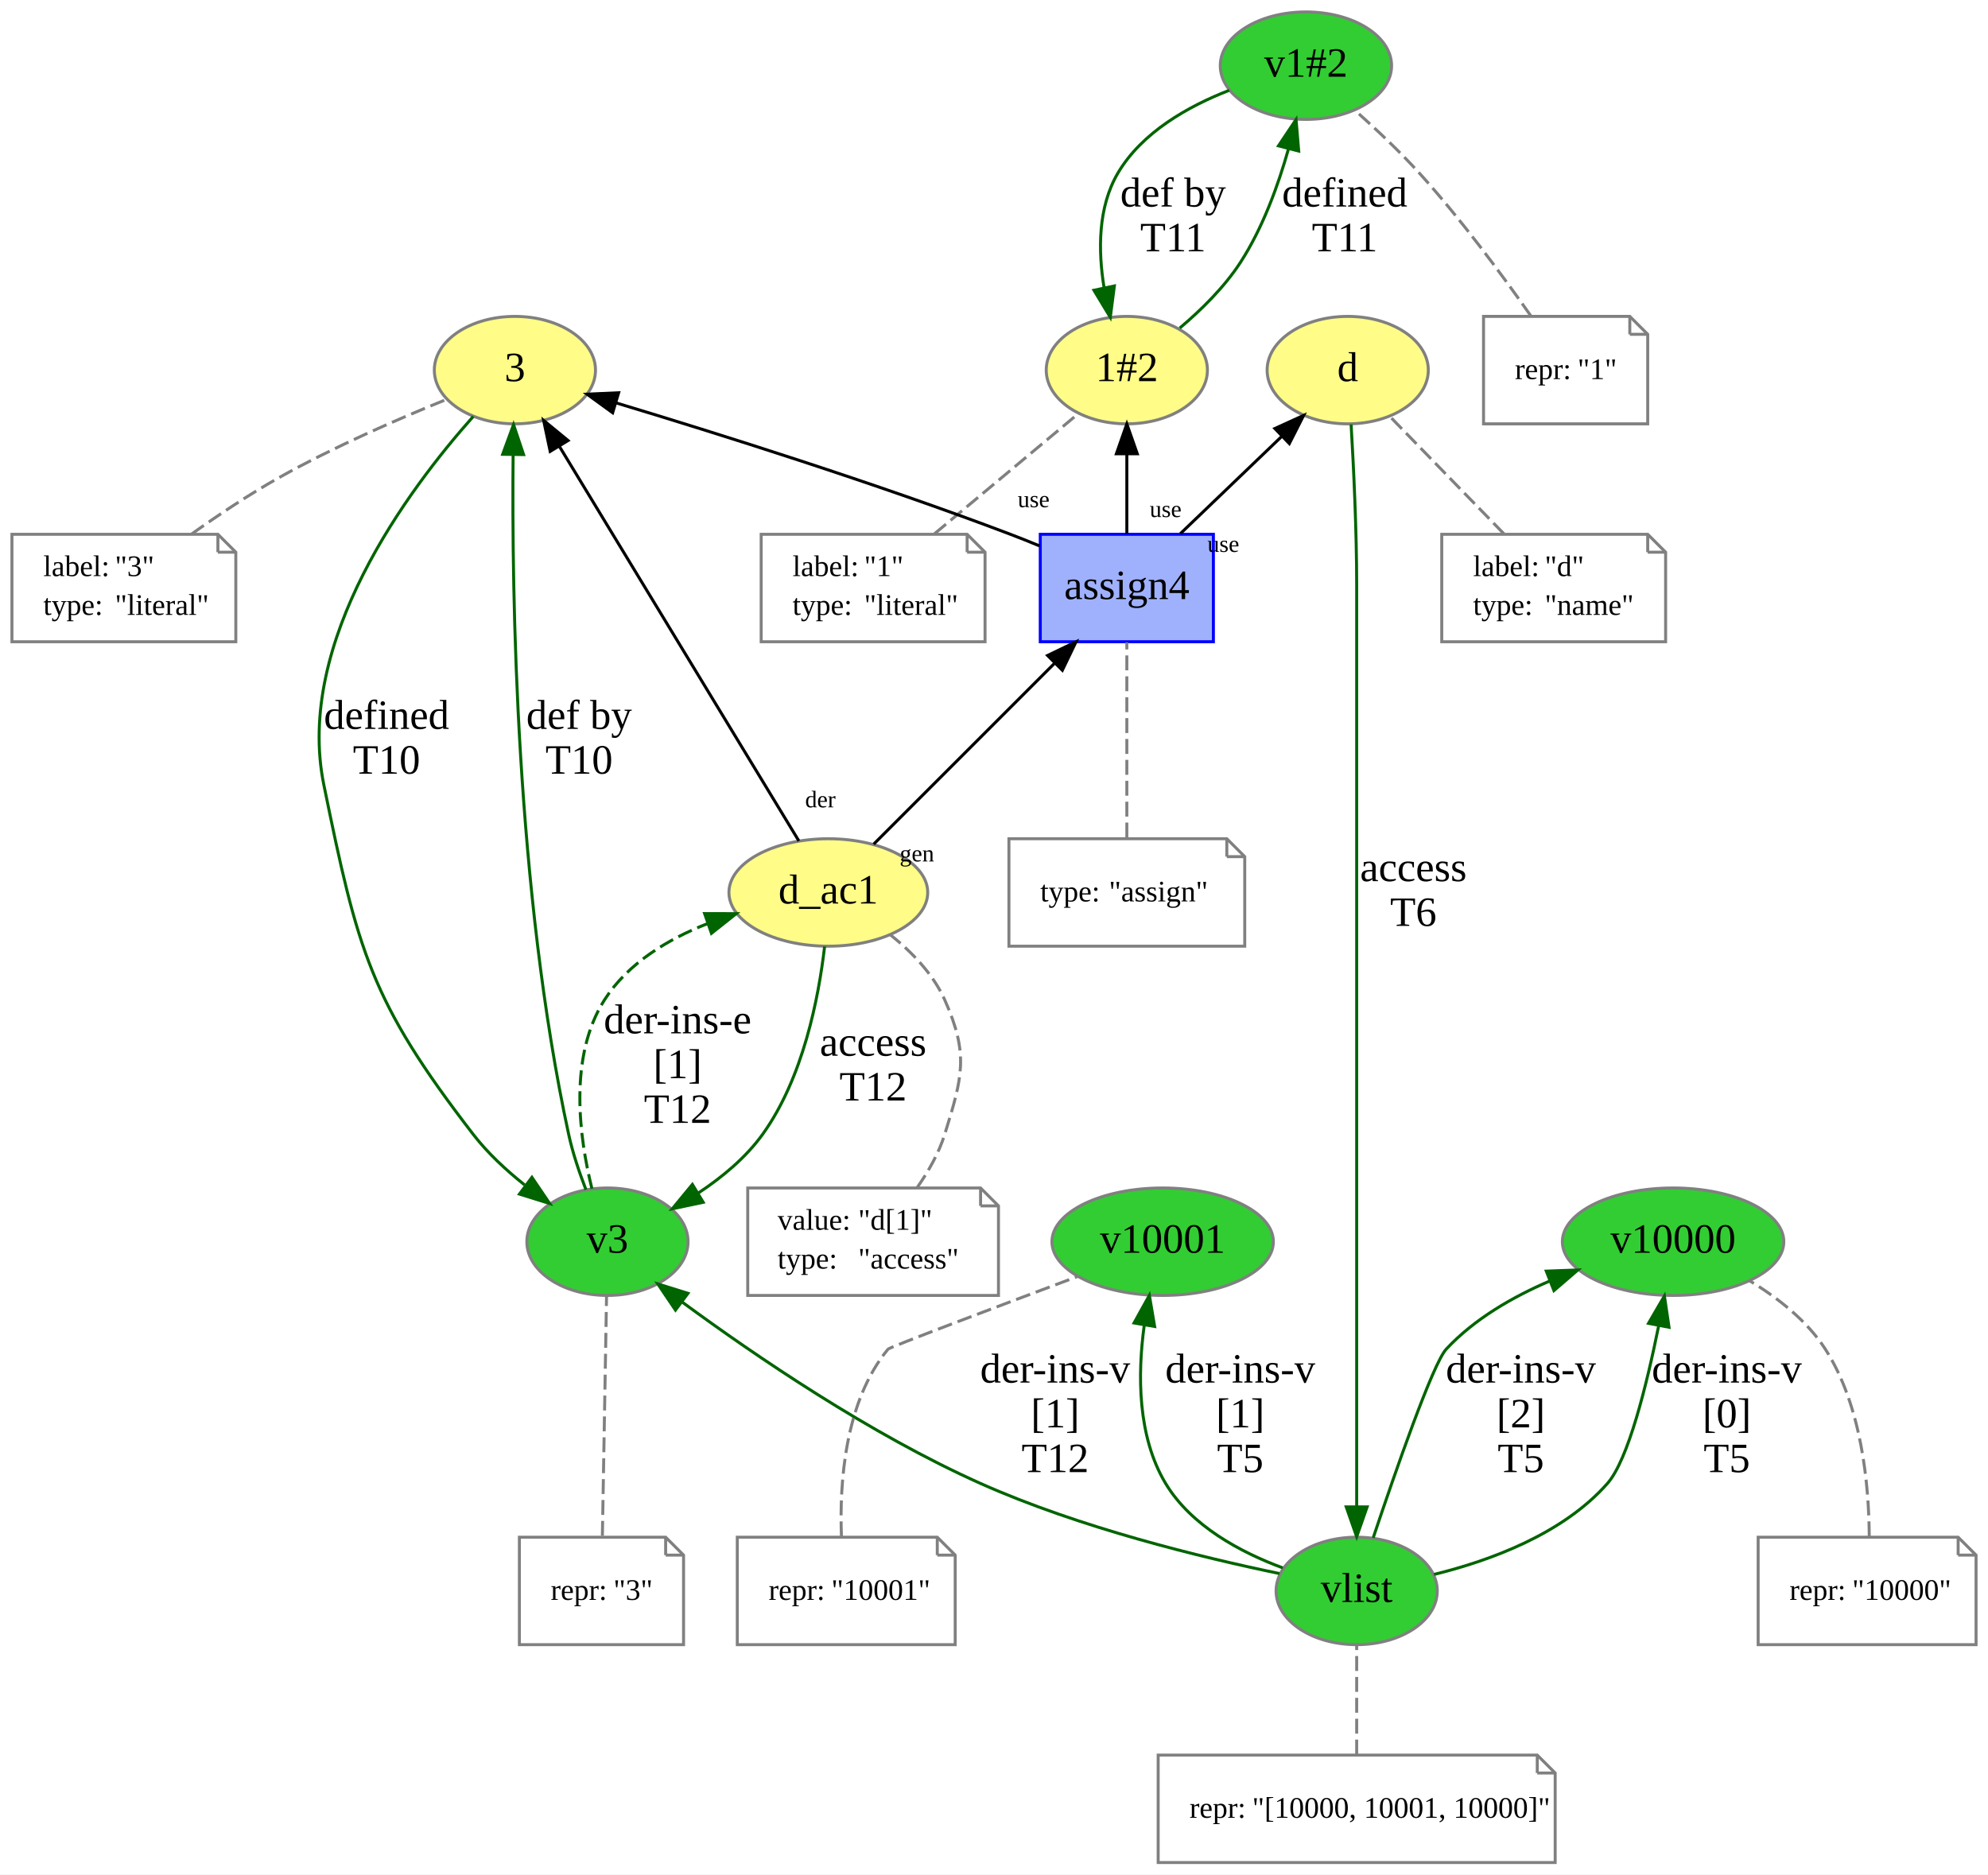
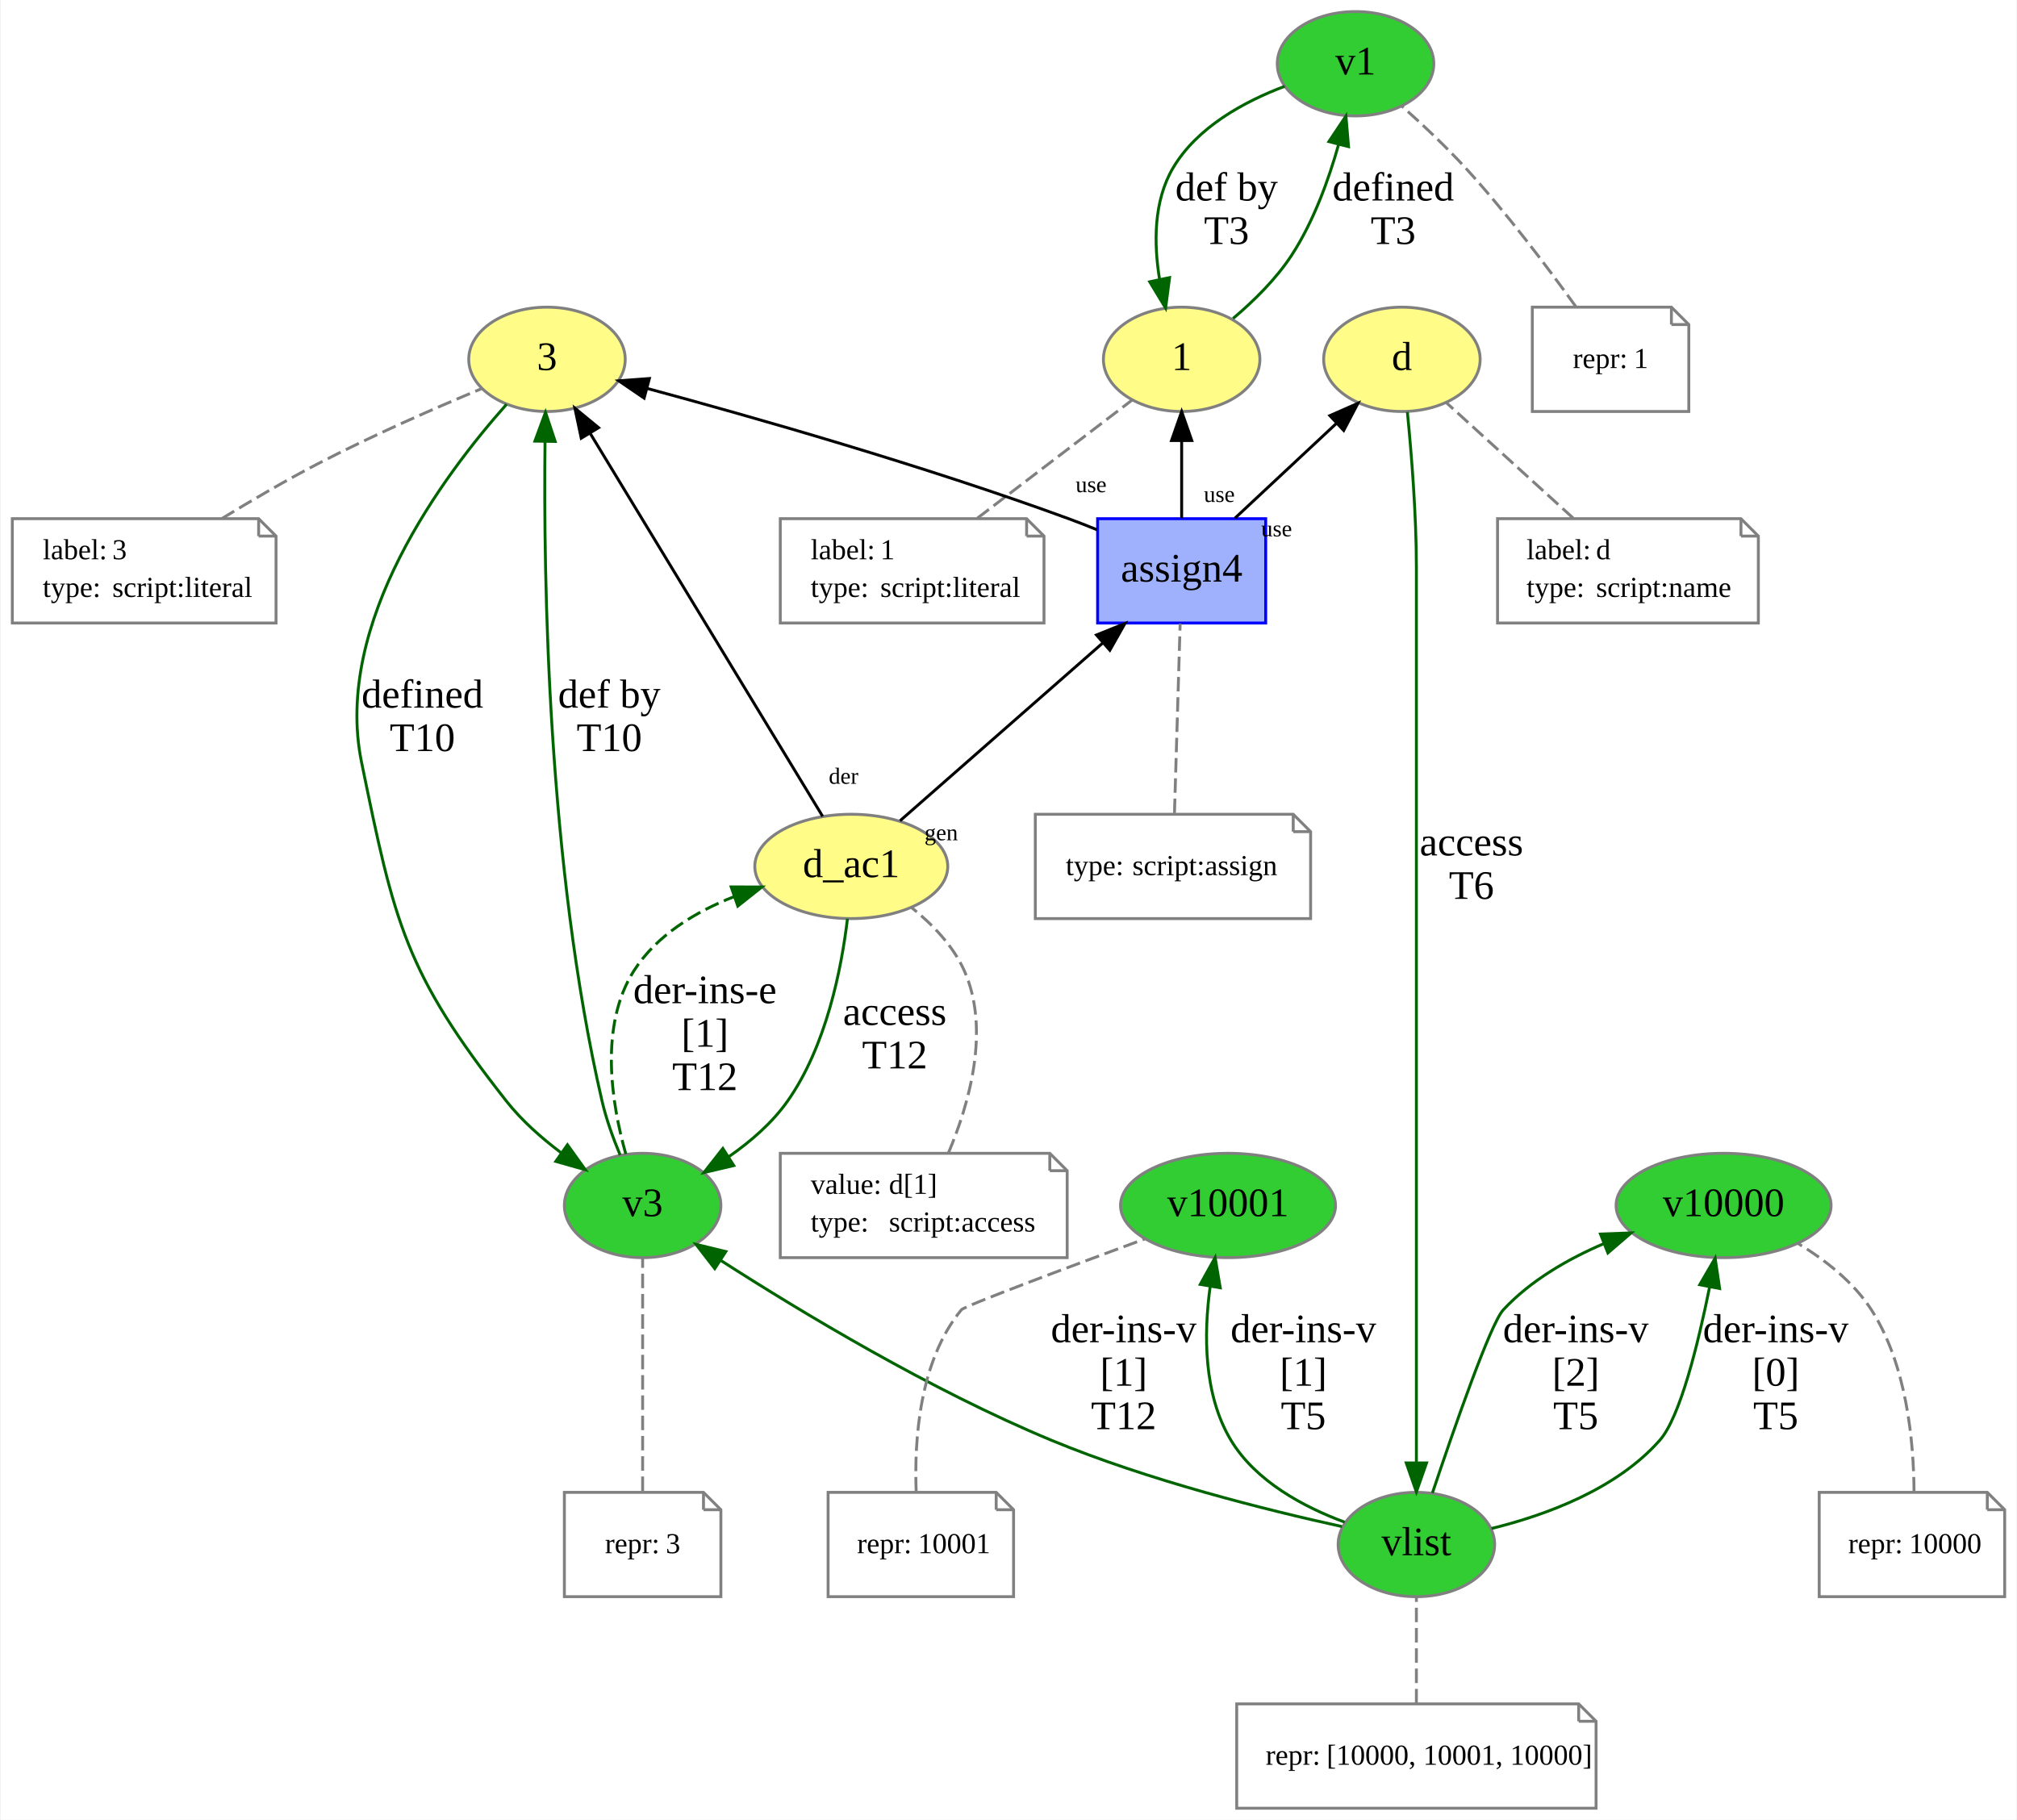
- <svg xmlns="http://www.w3.org/2000/svg" xmlns:xlink="http://www.w3.org/1999/xlink" width="666pt" height="628pt" viewBox="0.00 0.00 666.00 628.00">
+ <svg xmlns="http://www.w3.org/2000/svg" xmlns:xlink="http://www.w3.org/1999/xlink" width="696pt" height="628pt" viewBox="0.00 0.00 695.50 628.00">
  <g id="graph0" class="graph" transform="scale(1 1) rotate(0) translate(4 624)">
-     <polygon fill="white" stroke="none" points="-4,4 -4,-624 662,-624 662,4 -4,4" />
+     <polygon fill="white" stroke="none" points="-4,4 -4,-624 691.5,-624 691.5,4 -4,4" />
    <g id="node1" class="node">
      <g id="a_node1">
        <a xlink:href="http://example.org/vlist" xlink:title="vlist">
-           <ellipse fill="#32cd32" stroke="#808080" cx="450.5" cy="-91" rx="27" ry="18" />
-           <text text-anchor="middle" x="450.5" y="-87.3" font-family="Times New Roman,serif" font-size="14.00">vlist</text>
+           <ellipse fill="#32cd32" stroke="#808080" cx="484.5" cy="-91" rx="27" ry="18" />
+           <text text-anchor="middle" x="484.5" y="-87.3" font-family="Times New Roman,serif" font-size="14.00">vlist</text>
        </a>
      </g>
    </g>
    <g id="node3" class="node">
      <g id="a_node3">
        <a xlink:href="http://example.org/v10000" xlink:title="v10000">
-           <ellipse fill="#32cd32" stroke="#808080" cx="556.5" cy="-208" rx="37.093" ry="18" />
-           <text text-anchor="middle" x="556.5" y="-204.3" font-family="Times New Roman,serif" font-size="14.00">v10000</text>
+           <ellipse fill="#32cd32" stroke="#808080" cx="590.5" cy="-208" rx="37.093" ry="18" />
+           <text text-anchor="middle" x="590.5" y="-204.3" font-family="Times New Roman,serif" font-size="14.00">v10000</text>
        </a>
      </g>
    </g>
    <g id="edge4" class="edge">
-       <path fill="none" stroke="darkgreen" d="M476.422,-96.529C495.106,-101.113 519.566,-110.048 534.5,-127 541.473,-134.916 547.669,-159.961 551.694,-179.944" />
-       <polygon fill="darkgreen" stroke="darkgreen" points="548.267,-180.657 553.593,-189.815 555.14,-179.334 548.267,-180.657" />
-       <text text-anchor="middle" x="574.5" y="-160.8" font-family="Times New Roman,serif" font-size="14.00">der-ins-v</text>
-       <text text-anchor="middle" x="574.5" y="-145.8" font-family="Times New Roman,serif" font-size="14.00">[0]</text>
-       <text text-anchor="middle" x="574.5" y="-130.8" font-family="Times New Roman,serif" font-size="14.00">T5</text>
+       <path fill="none" stroke="darkgreen" d="M510.422,-96.529C529.106,-101.113 553.566,-110.048 568.5,-127 575.473,-134.916 581.669,-159.961 585.694,-179.944" />
+       <polygon fill="darkgreen" stroke="darkgreen" points="582.267,-180.657 587.593,-189.815 589.14,-179.334 582.267,-180.657" />
+       <text text-anchor="middle" x="608.5" y="-160.8" font-family="Times New Roman,serif" font-size="14.00">der-ins-v</text>
+       <text text-anchor="middle" x="608.5" y="-145.8" font-family="Times New Roman,serif" font-size="14.00">[0]</text>
+       <text text-anchor="middle" x="608.5" y="-130.8" font-family="Times New Roman,serif" font-size="14.00">T5</text>
    </g>
    <g id="edge6" class="edge">
-       <path fill="none" stroke="darkgreen" d="M456.031,-108.78C463.4,-130.79 476.031,-167.193 480.5,-172 489.88,-182.088 502.738,-189.505 515.212,-194.846" />
-       <polygon fill="darkgreen" stroke="darkgreen" points="514.024,-198.139 524.612,-198.535 516.581,-191.623 514.024,-198.139" />
-       <text text-anchor="middle" x="505.5" y="-160.8" font-family="Times New Roman,serif" font-size="14.00">der-ins-v</text>
-       <text text-anchor="middle" x="505.5" y="-145.8" font-family="Times New Roman,serif" font-size="14.00">[2]</text>
-       <text text-anchor="middle" x="505.5" y="-130.8" font-family="Times New Roman,serif" font-size="14.00">T5</text>
+       <path fill="none" stroke="darkgreen" d="M490.031,-108.78C497.4,-130.79 510.031,-167.193 514.5,-172 523.88,-182.088 536.738,-189.505 549.212,-194.846" />
+       <polygon fill="darkgreen" stroke="darkgreen" points="548.024,-198.139 558.612,-198.535 550.581,-191.623 548.024,-198.139" />
+       <text text-anchor="middle" x="539.5" y="-160.8" font-family="Times New Roman,serif" font-size="14.00">der-ins-v</text>
+       <text text-anchor="middle" x="539.5" y="-145.8" font-family="Times New Roman,serif" font-size="14.00">[2]</text>
+       <text text-anchor="middle" x="539.5" y="-130.8" font-family="Times New Roman,serif" font-size="14.00">T5</text>
    </g>
    <g id="node5" class="node">
      <g id="a_node5">
        <a xlink:href="http://example.org/v10001" xlink:title="v10001">
-           <ellipse fill="#32cd32" stroke="#808080" cx="385.5" cy="-208" rx="37.093" ry="18" />
-           <text text-anchor="middle" x="385.5" y="-204.3" font-family="Times New Roman,serif" font-size="14.00">v10001</text>
+           <ellipse fill="#32cd32" stroke="#808080" cx="419.5" cy="-208" rx="37.093" ry="18" />
+           <text text-anchor="middle" x="419.5" y="-204.3" font-family="Times New Roman,serif" font-size="14.00">v10001</text>
        </a>
      </g>
    </g>
    <g id="edge5" class="edge">
-       <path fill="none" stroke="darkgreen" d="M425.74,-98.716C411.608,-103.951 395.05,-112.783 386.5,-127 377.046,-142.721 377.08,-163.513 379.329,-179.96" />
-       <polygon fill="darkgreen" stroke="darkgreen" points="375.918,-180.774 381.05,-190.043 382.818,-179.597 375.918,-180.774" />
-       <text text-anchor="middle" x="411.5" y="-160.8" font-family="Times New Roman,serif" font-size="14.00">der-ins-v</text>
-       <text text-anchor="middle" x="411.5" y="-145.8" font-family="Times New Roman,serif" font-size="14.00">[1]</text>
-       <text text-anchor="middle" x="411.5" y="-130.8" font-family="Times New Roman,serif" font-size="14.00">T5</text>
-     </g>
-     <g id="node11" class="node">
-       <g id="a_node11">
+       <path fill="none" stroke="darkgreen" d="M459.74,-98.716C445.608,-103.951 429.05,-112.783 420.5,-127 411.046,-142.721 411.08,-163.513 413.329,-179.96" />
+       <polygon fill="darkgreen" stroke="darkgreen" points="409.918,-180.774 415.05,-190.043 416.818,-179.597 409.918,-180.774" />
+       <text text-anchor="middle" x="445.5" y="-160.8" font-family="Times New Roman,serif" font-size="14.00">der-ins-v</text>
+       <text text-anchor="middle" x="445.5" y="-145.8" font-family="Times New Roman,serif" font-size="14.00">[1]</text>
+       <text text-anchor="middle" x="445.5" y="-130.8" font-family="Times New Roman,serif" font-size="14.00">T5</text>
+     </g>
+     <g id="node15" class="node">
+       <g id="a_node15">
        <a xlink:href="http://example.org/v3" xlink:title="v3">
-           <ellipse fill="#32cd32" stroke="#808080" cx="199.5" cy="-208" rx="27" ry="18" />
-           <text text-anchor="middle" x="199.5" y="-204.3" font-family="Times New Roman,serif" font-size="14.00">v3</text>
+           <ellipse fill="#32cd32" stroke="#808080" cx="217.5" cy="-208" rx="27" ry="18" />
+           <text text-anchor="middle" x="217.5" y="-204.3" font-family="Times New Roman,serif" font-size="14.00">v3</text>
        </a>
      </g>
    </g>
    <g id="edge19" class="edge">
-       <path fill="none" stroke="darkgreen" d="M424.625,-96.824C398.593,-102.216 357.666,-112.184 324.5,-127 287.625,-143.473 249.043,-169.766 224.669,-187.678" />
-       <polygon fill="darkgreen" stroke="darkgreen" points="222.292,-185.084 216.362,-193.864 226.473,-190.699 222.292,-185.084" />
-       <text text-anchor="middle" x="349.5" y="-160.8" font-family="Times New Roman,serif" font-size="14.00">der-ins-v</text>
-       <text text-anchor="middle" x="349.5" y="-145.8" font-family="Times New Roman,serif" font-size="14.00">[1]</text>
-       <text text-anchor="middle" x="349.5" y="-130.8" font-family="Times New Roman,serif" font-size="14.00">T12</text>
+       <path fill="none" stroke="darkgreen" d="M458.786,-97.198C432.88,-102.882 392.049,-113.072 358.5,-127 316.931,-144.258 272.273,-171.174 244.608,-188.946" />
+       <polygon fill="darkgreen" stroke="darkgreen" points="242.388,-186.214 235.906,-194.595 246.2,-192.085 242.388,-186.214" />
+       <text text-anchor="middle" x="383.5" y="-160.8" font-family="Times New Roman,serif" font-size="14.00">der-ins-v</text>
+       <text text-anchor="middle" x="383.5" y="-145.8" font-family="Times New Roman,serif" font-size="14.00">[1]</text>
+       <text text-anchor="middle" x="383.5" y="-130.8" font-family="Times New Roman,serif" font-size="14.00">T12</text>
    </g>
    <g id="node2" class="node">
-       <polygon fill="none" stroke="gray" points="511,-36 384,-36 384,-0 517,-0 517,-30 511,-36" />
-       <polyline fill="none" stroke="gray" points="511,-36 511,-30 " />
-       <polyline fill="none" stroke="gray" points="517,-30 511,-30 " />
-       <text text-anchor="start" x="394.5" y="-15" font-family="Times New Roman,serif" font-size="10.00">repr:</text>
-       <text text-anchor="start" x="415.5" y="-15" font-family="Times New Roman,serif" font-size="10.00">"[10000, 10001, 10000]"</text>
+       <polygon fill="none" stroke="gray" points="540.5,-36 422.5,-36 422.5,-0 546.5,-0 546.5,-30 540.5,-36" />
+       <polyline fill="none" stroke="gray" points="540.5,-36 540.5,-30 " />
+       <polyline fill="none" stroke="gray" points="546.5,-30 540.5,-30 " />
+       <text text-anchor="start" x="432.5" y="-15" font-family="Times New Roman,serif" font-size="10.00">repr:</text>
+       <text text-anchor="start" x="453.5" y="-15" font-family="Times New Roman,serif" font-size="10.00">[10000, 10001, 10000]</text>
    </g>
    <g id="edge1" class="edge">
-       <path fill="none" stroke="gray" stroke-dasharray="5,2" d="M450.5,-36.187C450.5,-47.35 450.5,-61.84 450.5,-72.971" />
+       <path fill="none" stroke="gray" stroke-dasharray="5,2" d="M484.5,-36.187C484.5,-47.35 484.5,-61.84 484.5,-72.971" />
    </g>
    <g id="node4" class="node">
-       <polygon fill="none" stroke="gray" points="652,-109 585,-109 585,-73 658,-73 658,-103 652,-109" />
-       <polyline fill="none" stroke="gray" points="652,-109 652,-103 " />
-       <polyline fill="none" stroke="gray" points="658,-103 652,-103 " />
-       <text text-anchor="start" x="595.5" y="-88" font-family="Times New Roman,serif" font-size="10.00">repr:</text>
-       <text text-anchor="start" x="616.5" y="-88" font-family="Times New Roman,serif" font-size="10.00">"10000"</text>
+       <polygon fill="none" stroke="gray" points="681.5,-109 623.5,-109 623.5,-73 687.5,-73 687.5,-103 681.5,-109" />
+       <polyline fill="none" stroke="gray" points="681.5,-109 681.5,-103 " />
+       <polyline fill="none" stroke="gray" points="687.5,-103 681.5,-103 " />
+       <text text-anchor="start" x="633.5" y="-88" font-family="Times New Roman,serif" font-size="10.00">repr:</text>
+       <text text-anchor="start" x="654.5" y="-88" font-family="Times New Roman,serif" font-size="10.00">10000</text>
    </g>
    <g id="edge2" class="edge">
-       <path fill="none" stroke="gray" stroke-dasharray="5,2" d="M622.217,-109.306C622.118,-126.517 619.699,-153.023 607.5,-172 601.345,-181.575 591.543,-189.222 582.17,-194.895" />
+       <path fill="none" stroke="gray" stroke-dasharray="5,2" d="M656.217,-109.306C656.118,-126.517 653.699,-153.023 641.5,-172 635.345,-181.575 625.543,-189.222 616.17,-194.895" />
    </g>
    <g id="node6" class="node">
-       <polygon fill="none" stroke="gray" points="310,-109 243,-109 243,-73 316,-73 316,-103 310,-109" />
-       <polyline fill="none" stroke="gray" points="310,-109 310,-103 " />
-       <polyline fill="none" stroke="gray" points="316,-103 310,-103 " />
-       <text text-anchor="start" x="253.5" y="-88" font-family="Times New Roman,serif" font-size="10.00">repr:</text>
-       <text text-anchor="start" x="274.5" y="-88" font-family="Times New Roman,serif" font-size="10.00">"10001"</text>
+       <polygon fill="none" stroke="gray" points="339.5,-109 281.5,-109 281.5,-73 345.5,-73 345.5,-103 339.5,-109" />
+       <polyline fill="none" stroke="gray" points="339.5,-109 339.5,-103 " />
+       <polyline fill="none" stroke="gray" points="345.5,-103 339.5,-103 " />
+       <text text-anchor="start" x="291.5" y="-88" font-family="Times New Roman,serif" font-size="10.00">repr:</text>
+       <text text-anchor="start" x="312.5" y="-88" font-family="Times New Roman,serif" font-size="10.00">10001</text>
    </g>
    <g id="edge3" class="edge">
-       <path fill="none" stroke="gray" stroke-dasharray="5,2" d="M277.894,-109.313C277.213,-127.029 278.956,-154.387 293.5,-172 294.047,-172.663 330.294,-186.335 357.121,-196.392" />
+       <path fill="none" stroke="gray" stroke-dasharray="5,2" d="M311.894,-109.313C311.213,-127.029 312.956,-154.387 327.5,-172 328.588,-173.318 364.254,-186.66 390.85,-196.482" />
    </g>
    <g id="node7" class="node">
      <g id="a_node7">
        <a xlink:href="http://example.org/d" xlink:title="d">
-           <ellipse fill="#fffc87" stroke="#808080" cx="447.5" cy="-500" rx="27" ry="18" />
-           <text text-anchor="middle" x="447.5" y="-496.3" font-family="Times New Roman,serif" font-size="14.00">d</text>
+           <ellipse fill="#fffc87" stroke="#808080" cx="479.5" cy="-500" rx="27" ry="18" />
+           <text text-anchor="middle" x="479.5" y="-496.3" font-family="Times New Roman,serif" font-size="14.00">d</text>
        </a>
      </g>
    </g>
    <g id="edge8" class="edge">
-       <path fill="none" stroke="darkgreen" d="M448.634,-481.792C449.484,-467.419 450.5,-446.383 450.5,-428 450.5,-207 450.5,-207 450.5,-207 450.5,-177.01 450.5,-142.621 450.5,-119.32" />
-       <polygon fill="darkgreen" stroke="darkgreen" points="454,-119.145 450.5,-109.145 447,-119.145 454,-119.145" />
-       <text text-anchor="middle" x="469.5" y="-328.8" font-family="Times New Roman,serif" font-size="14.00">access</text>
-       <text text-anchor="middle" x="469.5" y="-313.8" font-family="Times New Roman,serif" font-size="14.00">T6</text>
+       <path fill="none" stroke="darkgreen" d="M481.39,-481.807C482.806,-467.443 484.5,-446.412 484.5,-428 484.5,-207 484.5,-207 484.5,-207 484.5,-177.01 484.5,-142.621 484.5,-119.32" />
+       <polygon fill="darkgreen" stroke="darkgreen" points="488,-119.145 484.5,-109.145 481,-119.145 488,-119.145" />
+       <text text-anchor="middle" x="503.5" y="-328.8" font-family="Times New Roman,serif" font-size="14.00">access</text>
+       <text text-anchor="middle" x="503.5" y="-313.8" font-family="Times New Roman,serif" font-size="14.00">T6</text>
    </g>
    <g id="node8" class="node">
-       <polygon fill="none" stroke="gray" points="548,-445 479,-445 479,-409 554,-409 554,-439 548,-445" />
-       <polyline fill="none" stroke="gray" points="548,-445 548,-439 " />
-       <polyline fill="none" stroke="gray" points="554,-439 548,-439 " />
-       <text text-anchor="start" x="489.5" y="-431" font-family="Times New Roman,serif" font-size="10.00">label:</text>
-       <text text-anchor="start" x="513.5" y="-431" font-family="Times New Roman,serif" font-size="10.00">"d"</text>
-       <text text-anchor="start" x="489.5" y="-418" font-family="Times New Roman,serif" font-size="10.00">type:</text>
-       <text text-anchor="start" x="513.5" y="-418" font-family="Times New Roman,serif" font-size="10.00">"name"</text>
+       <polygon fill="none" stroke="gray" points="596.5,-445 512.5,-445 512.5,-409 602.5,-409 602.5,-439 596.5,-445" />
+       <polyline fill="none" stroke="gray" points="596.5,-445 596.5,-439 " />
+       <polyline fill="none" stroke="gray" points="602.5,-439 596.5,-439 " />
+       <text text-anchor="start" x="522.5" y="-431" font-family="Times New Roman,serif" font-size="10.00">label:</text>
+       <text text-anchor="start" x="546.5" y="-431" font-family="Times New Roman,serif" font-size="10.00">d</text>
+       <text text-anchor="start" x="522.5" y="-418" font-family="Times New Roman,serif" font-size="10.00">type:</text>
+       <text text-anchor="start" x="546.5" y="-418" font-family="Times New Roman,serif" font-size="10.00">script:name</text>
    </g>
    <g id="edge7" class="edge">
-       <path fill="none" stroke="gray" stroke-dasharray="5,2" d="M499.797,-445.187C488.151,-457.171 472.779,-472.989 461.718,-484.369" />
+       <path fill="none" stroke="gray" stroke-dasharray="5,2" d="M538.618,-445.187C525.183,-457.417 507.36,-473.64 494.809,-485.065" />
    </g>
    <g id="node9" class="node">
      <g id="a_node9">
+         <a xlink:href="http://example.org/1" xlink:title="1">
+           <ellipse fill="#fffc87" stroke="#808080" cx="403.5" cy="-500" rx="27" ry="18" />
+           <text text-anchor="middle" x="403.5" y="-496.3" font-family="Times New Roman,serif" font-size="14.00">1</text>
+         </a>
+       </g>
+     </g>
+     <g id="node11" class="node">
+       <g id="a_node11">
+         <a xlink:href="http://example.org/v1" xlink:title="v1">
+           <ellipse fill="#32cd32" stroke="#808080" cx="463.5" cy="-602" rx="27" ry="18" />
+           <text text-anchor="middle" x="463.5" y="-598.3" font-family="Times New Roman,serif" font-size="14.00">v1</text>
+         </a>
+       </g>
+     </g>
+     <g id="edge11" class="edge">
+       <path fill="none" stroke="darkgreen" d="M421.234,-514.096C428.351,-520.103 436.123,-527.728 441.5,-536 449.008,-547.549 454.221,-561.926 457.682,-574.219" />
+       <polygon fill="darkgreen" stroke="darkgreen" points="454.304,-575.138 460.188,-583.948 461.083,-573.391 454.304,-575.138" />
+       <text text-anchor="middle" x="476.5" y="-554.8" font-family="Times New Roman,serif" font-size="14.00">defined</text>
+       <text text-anchor="middle" x="476.5" y="-539.8" font-family="Times New Roman,serif" font-size="14.00">T3</text>
+     </g>
+     <g id="node10" class="node">
+       <polygon fill="none" stroke="gray" points="350,-445 265,-445 265,-409 356,-409 356,-439 350,-445" />
+       <polyline fill="none" stroke="gray" points="350,-445 350,-439 " />
+       <polyline fill="none" stroke="gray" points="356,-439 350,-439 " />
+       <text text-anchor="start" x="275.5" y="-431" font-family="Times New Roman,serif" font-size="10.00">label:</text>
+       <text text-anchor="start" x="299.5" y="-431" font-family="Times New Roman,serif" font-size="10.00">1</text>
+       <text text-anchor="start" x="275.5" y="-418" font-family="Times New Roman,serif" font-size="10.00">type:</text>
+       <text text-anchor="start" x="299.5" y="-418" font-family="Times New Roman,serif" font-size="10.00">script:literal</text>
+     </g>
+     <g id="edge9" class="edge">
+       <path fill="none" stroke="gray" stroke-dasharray="5,2" d="M333.013,-445.187C349.462,-457.745 371.427,-474.514 386.439,-485.975" />
+     </g>
+     <g id="edge12" class="edge">
+       <path fill="none" stroke="darkgreen" d="M439.053,-594.219C425.114,-588.961 408.812,-580.127 400.5,-566 393.786,-554.59 393.848,-540.006 395.889,-527.544" />
+       <polygon fill="darkgreen" stroke="darkgreen" points="399.328,-528.198 397.963,-517.692 392.478,-526.756 399.328,-528.198" />
+       <text text-anchor="middle" x="419" y="-554.8" font-family="Times New Roman,serif" font-size="14.00">def by</text>
+       <text text-anchor="middle" x="419" y="-539.8" font-family="Times New Roman,serif" font-size="14.00">T3</text>
+     </g>
+     <g id="node12" class="node">
+       <polygon fill="none" stroke="gray" points="572.5,-518 524.5,-518 524.5,-482 578.5,-482 578.5,-512 572.5,-518" />
+       <polyline fill="none" stroke="gray" points="572.5,-518 572.5,-512 " />
+       <polyline fill="none" stroke="gray" points="578.5,-512 572.5,-512 " />
+       <text text-anchor="start" x="538.5" y="-497" font-family="Times New Roman,serif" font-size="10.00">repr:</text>
+       <text text-anchor="start" x="559.5" y="-497" font-family="Times New Roman,serif" font-size="10.00">1</text>
+     </g>
+     <g id="edge10" class="edge">
+       <path fill="none" stroke="gray" stroke-dasharray="5,2" d="M539.511,-518.196C529.822,-531.68 515.533,-550.665 501.5,-566 494.718,-573.411 486.597,-581.036 479.607,-587.27" />
+     </g>
+     <g id="node13" class="node">
+       <g id="a_node13">
        <a xlink:href="http://example.org/3" xlink:title="3">
-           <ellipse fill="#fffc87" stroke="#808080" cx="168.5" cy="-500" rx="27" ry="18" />
-           <text text-anchor="middle" x="168.5" y="-496.3" font-family="Times New Roman,serif" font-size="14.00">3</text>
-         </a>
-       </g>
-     </g>
-     <g id="edge11" class="edge">
-       <path fill="none" stroke="darkgreen" d="M154.552,-484.483C132.897,-460.167 94.648,-409.123 104.5,-361 115.842,-305.6 119.971,-288.784 154.5,-244 159.319,-237.749 165.503,-231.996 171.734,-227.038" />
-       <polygon fill="darkgreen" stroke="darkgreen" points="174.195,-229.569 180.135,-220.796 170.02,-223.95 174.195,-229.569" />
-       <text text-anchor="middle" x="125.5" y="-379.8" font-family="Times New Roman,serif" font-size="14.00">defined</text>
-       <text text-anchor="middle" x="125.5" y="-364.8" font-family="Times New Roman,serif" font-size="14.00">T10</text>
-     </g>
-     <g id="node10" class="node">
-       <polygon fill="none" stroke="gray" points="69,-445 0,-445 0,-409 75,-409 75,-439 69,-445" />
-       <polyline fill="none" stroke="gray" points="69,-445 69,-439 " />
-       <polyline fill="none" stroke="gray" points="75,-439 69,-439 " />
+           <ellipse fill="#fffc87" stroke="#808080" cx="184.5" cy="-500" rx="27" ry="18" />
+           <text text-anchor="middle" x="184.5" y="-496.3" font-family="Times New Roman,serif" font-size="14.00">3</text>
+         </a>
+       </g>
+     </g>
+     <g id="edge15" class="edge">
+       <path fill="none" stroke="darkgreen" d="M170.552,-484.483C148.897,-460.167 110.648,-409.123 120.5,-361 131.842,-305.6 135.504,-288.42 170.5,-244 175.724,-237.37 182.498,-231.361 189.27,-226.267" />
+       <polygon fill="darkgreen" stroke="darkgreen" points="191.557,-228.938 197.728,-220.326 187.533,-223.209 191.557,-228.938" />
+       <text text-anchor="middle" x="141.5" y="-379.8" font-family="Times New Roman,serif" font-size="14.00">defined</text>
+       <text text-anchor="middle" x="141.5" y="-364.8" font-family="Times New Roman,serif" font-size="14.00">T10</text>
+     </g>
+     <g id="node14" class="node">
+       <polygon fill="none" stroke="gray" points="85,-445 0,-445 0,-409 91,-409 91,-439 85,-445" />
+       <polyline fill="none" stroke="gray" points="85,-445 85,-439 " />
+       <polyline fill="none" stroke="gray" points="91,-439 85,-439 " />
      <text text-anchor="start" x="10.5" y="-431" font-family="Times New Roman,serif" font-size="10.00">label:</text>
-       <text text-anchor="start" x="34.5" y="-431" font-family="Times New Roman,serif" font-size="10.00">"3"</text>
+       <text text-anchor="start" x="34.5" y="-431" font-family="Times New Roman,serif" font-size="10.00">3</text>
      <text text-anchor="start" x="10.5" y="-418" font-family="Times New Roman,serif" font-size="10.00">type:</text>
-       <text text-anchor="start" x="34.5" y="-418" font-family="Times New Roman,serif" font-size="10.00">"literal"</text>
-     </g>
-     <g id="edge9" class="edge">
-       <path fill="none" stroke="gray" stroke-dasharray="5,2" d="M60.194,-445.094C69.092,-451.423 79.541,-458.412 89.5,-464 107.685,-474.203 129.412,-483.645 145.474,-490.144" />
-     </g>
-     <g id="edge12" class="edge">
-       <path fill="none" stroke="darkgreen" d="M192.292,-225.445C190.063,-231.207 187.843,-237.791 186.5,-244 168.87,-325.492 167.422,-424.705 167.9,-471.744" />
-       <polygon fill="darkgreen" stroke="darkgreen" points="164.4,-471.803 168.04,-481.753 171.4,-471.705 164.4,-471.803" />
-       <text text-anchor="middle" x="190" y="-379.8" font-family="Times New Roman,serif" font-size="14.00">def by</text>
-       <text text-anchor="middle" x="190" y="-364.8" font-family="Times New Roman,serif" font-size="14.00">T10</text>
+       <text text-anchor="start" x="34.5" y="-418" font-family="Times New Roman,serif" font-size="10.00">script:literal</text>
+     </g>
+     <g id="edge13" class="edge">
+       <path fill="none" stroke="gray" stroke-dasharray="5,2" d="M72.277,-445.03C82.513,-451.283 94.394,-458.236 105.5,-464 124.14,-473.674 146.02,-483.235 162.02,-489.913" />
+     </g>
+     <g id="edge16" class="edge">
+       <path fill="none" stroke="darkgreen" d="M209.737,-225.399C207.337,-231.158 204.946,-237.752 203.5,-244 184.695,-325.253 183.258,-424.578 183.825,-471.693" />
+       <polygon fill="darkgreen" stroke="darkgreen" points="180.326,-471.777 183.987,-481.719 187.325,-471.664 180.326,-471.777" />
+       <text text-anchor="middle" x="206" y="-379.8" font-family="Times New Roman,serif" font-size="14.00">def by</text>
+       <text text-anchor="middle" x="206" y="-364.8" font-family="Times New Roman,serif" font-size="14.00">T10</text>
    </g>
    <g id="node17" class="node">
      <g id="a_node17">
        <a xlink:href="http://example.org/d_ac1" xlink:title="d_ac1">
-           <ellipse fill="#fffc87" stroke="#808080" cx="273.5" cy="-325" rx="33.295" ry="18" />
-           <text text-anchor="middle" x="273.5" y="-321.3" font-family="Times New Roman,serif" font-size="14.00">d_ac1</text>
+           <ellipse fill="#fffc87" stroke="#808080" cx="289.5" cy="-325" rx="33.295" ry="18" />
+           <text text-anchor="middle" x="289.5" y="-321.3" font-family="Times New Roman,serif" font-size="14.00">d_ac1</text>
        </a>
      </g>
    </g>
    <g id="edge20" class="edge">
-       <path fill="none" stroke="darkgreen" stroke-dasharray="5,2" d="M194.305,-225.76C190.024,-243.026 186.413,-270.02 198.5,-289 206.326,-301.288 219.717,-309.333 233.038,-314.568" />
-       <polygon fill="darkgreen" stroke="darkgreen" points="232.05,-317.93 242.645,-317.904 234.346,-311.317 232.05,-317.93" />
-       <text text-anchor="middle" x="223" y="-277.8" font-family="Times New Roman,serif" font-size="14.00">der-ins-e</text>
-       <text text-anchor="middle" x="223" y="-262.8" font-family="Times New Roman,serif" font-size="14.00">[1]</text>
-       <text text-anchor="middle" x="223" y="-247.8" font-family="Times New Roman,serif" font-size="14.00">T12</text>
-     </g>
-     <g id="node12" class="node">
-       <polygon fill="none" stroke="gray" points="219,-109 170,-109 170,-73 225,-73 225,-103 219,-109" />
-       <polyline fill="none" stroke="gray" points="219,-109 219,-103 " />
-       <polyline fill="none" stroke="gray" points="225,-103 219,-103 " />
-       <text text-anchor="start" x="180.5" y="-88" font-family="Times New Roman,serif" font-size="10.00">repr:</text>
-       <text text-anchor="start" x="201.5" y="-88" font-family="Times New Roman,serif" font-size="10.00">"3"</text>
-     </g>
-     <g id="edge10" class="edge">
-       <path fill="none" stroke="gray" stroke-dasharray="5,2" d="M197.804,-109.466C198.182,-131.207 198.824,-168.105 199.2,-189.746" />
-     </g>
-     <g id="node13" class="node">
-       <g id="a_node13">
-         <a xlink:href="http://example.org/1#2" xlink:title="1#2">
-           <ellipse fill="#fffc87" stroke="#808080" cx="373.5" cy="-500" rx="27" ry="18" />
-           <text text-anchor="middle" x="373.5" y="-496.3" font-family="Times New Roman,serif" font-size="14.00">1#2</text>
-         </a>
-       </g>
-     </g>
-     <g id="node15" class="node">
-       <g id="a_node15">
-         <a xlink:href="http://example.org/v1#2" xlink:title="v1#2">
-           <ellipse fill="#32cd32" stroke="#808080" cx="433.5" cy="-602" rx="28.695" ry="18" />
-           <text text-anchor="middle" x="433.5" y="-598.3" font-family="Times New Roman,serif" font-size="14.00">v1#2</text>
-         </a>
-       </g>
-     </g>
-     <g id="edge15" class="edge">
-       <path fill="none" stroke="darkgreen" d="M391.234,-514.096C398.351,-520.103 406.123,-527.728 411.5,-536 419.008,-547.549 424.221,-561.926 427.682,-574.219" />
-       <polygon fill="darkgreen" stroke="darkgreen" points="424.304,-575.138 430.188,-583.948 431.083,-573.391 424.304,-575.138" />
-       <text text-anchor="middle" x="446.5" y="-554.8" font-family="Times New Roman,serif" font-size="14.00">defined</text>
-       <text text-anchor="middle" x="446.5" y="-539.8" font-family="Times New Roman,serif" font-size="14.00">T11</text>
-     </g>
-     <g id="node14" class="node">
-       <polygon fill="none" stroke="gray" points="320,-445 251,-445 251,-409 326,-409 326,-439 320,-445" />
-       <polyline fill="none" stroke="gray" points="320,-445 320,-439 " />
-       <polyline fill="none" stroke="gray" points="326,-439 320,-439 " />
-       <text text-anchor="start" x="261.5" y="-431" font-family="Times New Roman,serif" font-size="10.00">label:</text>
-       <text text-anchor="start" x="285.5" y="-431" font-family="Times New Roman,serif" font-size="10.00">"1"</text>
-       <text text-anchor="start" x="261.5" y="-418" font-family="Times New Roman,serif" font-size="10.00">type:</text>
-       <text text-anchor="start" x="285.5" y="-418" font-family="Times New Roman,serif" font-size="10.00">"literal"</text>
-     </g>
-     <g id="edge13" class="edge">
-       <path fill="none" stroke="gray" stroke-dasharray="5,2" d="M309.076,-445.187C323.914,-457.581 343.662,-474.077 357.365,-485.523" />
-     </g>
-     <g id="edge16" class="edge">
-       <path fill="none" stroke="darkgreen" d="M407.769,-593.728C394.126,-588.416 378.558,-579.695 370.5,-566 363.786,-554.59 363.848,-540.006 365.889,-527.544" />
-       <polygon fill="darkgreen" stroke="darkgreen" points="369.328,-528.198 367.963,-517.692 362.478,-526.756 369.328,-528.198" />
-       <text text-anchor="middle" x="389" y="-554.8" font-family="Times New Roman,serif" font-size="14.00">def by</text>
-       <text text-anchor="middle" x="389" y="-539.8" font-family="Times New Roman,serif" font-size="14.00">T11</text>
+       <path fill="none" stroke="darkgreen" stroke-dasharray="5,2" d="M211.691,-225.756C206.819,-243.017 202.405,-270.009 214.5,-289 222.326,-301.288 235.717,-309.333 249.038,-314.568" />
+       <polygon fill="darkgreen" stroke="darkgreen" points="248.05,-317.93 258.645,-317.904 250.346,-311.317 248.05,-317.93" />
+       <text text-anchor="middle" x="239" y="-277.8" font-family="Times New Roman,serif" font-size="14.00">der-ins-e</text>
+       <text text-anchor="middle" x="239" y="-262.8" font-family="Times New Roman,serif" font-size="14.00">[1]</text>
+       <text text-anchor="middle" x="239" y="-247.8" font-family="Times New Roman,serif" font-size="14.00">T12</text>
    </g>
    <g id="node16" class="node">
-       <polygon fill="none" stroke="gray" points="542,-518 493,-518 493,-482 548,-482 548,-512 542,-518" />
-       <polyline fill="none" stroke="gray" points="542,-518 542,-512 " />
-       <polyline fill="none" stroke="gray" points="548,-512 542,-512 " />
-       <text text-anchor="start" x="503.5" y="-497" font-family="Times New Roman,serif" font-size="10.00">repr:</text>
-       <text text-anchor="start" x="524.5" y="-497" font-family="Times New Roman,serif" font-size="10.00">"1"</text>
+       <polygon fill="none" stroke="gray" points="238.5,-109 190.5,-109 190.5,-73 244.5,-73 244.5,-103 238.5,-109" />
+       <polyline fill="none" stroke="gray" points="238.5,-109 238.5,-103 " />
+       <polyline fill="none" stroke="gray" points="244.5,-103 238.5,-103 " />
+       <text text-anchor="start" x="204.5" y="-88" font-family="Times New Roman,serif" font-size="10.00">repr:</text>
+       <text text-anchor="start" x="225.5" y="-88" font-family="Times New Roman,serif" font-size="10.00">3</text>
    </g>
    <g id="edge14" class="edge">
-       <path fill="none" stroke="gray" stroke-dasharray="5,2" d="M508.808,-518.221C499.344,-531.719 485.355,-550.711 471.5,-566 464.875,-573.311 456.927,-580.801 450.017,-586.967" />
+       <path fill="none" stroke="gray" stroke-dasharray="5,2" d="M217.5,-109.466C217.5,-131.207 217.5,-168.105 217.5,-189.746" />
    </g>
    <g id="edge26" class="edge">
-       <path fill="none" stroke="black" d="M263.622,-342.275C245.158,-372.697 205.313,-438.346 183.509,-474.272" />
-       <polygon fill="black" stroke="black" points="180.32,-472.78 178.123,-483.144 186.304,-476.412 180.32,-472.78" />
-       <text text-anchor="middle" x="270.836" y="-353.527" font-family="Times New Roman,serif" font-size="8.00">der</text>
+       <path fill="none" stroke="black" d="M279.622,-342.275C261.158,-372.697 221.313,-438.346 199.509,-474.272" />
+       <polygon fill="black" stroke="black" points="196.32,-472.78 194.123,-483.144 202.304,-476.412 196.32,-472.78" />
+       <text text-anchor="middle" x="286.836" y="-353.527" font-family="Times New Roman,serif" font-size="8.00">der</text>
    </g>
    <g id="edge18" class="edge">
-       <path fill="none" stroke="darkgreen" d="M272.253,-306.905C270.25,-289.617 265.038,-262.829 251.5,-244 245.855,-236.149 237.864,-229.531 229.835,-224.237" />
-       <polygon fill="darkgreen" stroke="darkgreen" points="231.584,-221.204 221.218,-219.015 227.956,-227.191 231.584,-221.204" />
-       <text text-anchor="middle" x="288.5" y="-270.3" font-family="Times New Roman,serif" font-size="14.00">access</text>
-       <text text-anchor="middle" x="288.5" y="-255.3" font-family="Times New Roman,serif" font-size="14.00">T12</text>
+       <path fill="none" stroke="darkgreen" d="M288.181,-306.956C286.121,-289.708 280.866,-262.952 267.5,-244 262.233,-236.531 254.839,-230.122 247.35,-224.907" />
+       <polygon fill="darkgreen" stroke="darkgreen" points="248.948,-221.774 238.636,-219.341 245.179,-227.673 248.948,-221.774" />
+       <text text-anchor="middle" x="304.5" y="-270.3" font-family="Times New Roman,serif" font-size="14.00">access</text>
+       <text text-anchor="middle" x="304.5" y="-255.3" font-family="Times New Roman,serif" font-size="14.00">T12</text>
    </g>
    <g id="node19" class="node">
      <g id="a_node19">
        <a xlink:href="http://example.org/assign4" xlink:title="assign4">
-           <polygon fill="#9fb1fc" stroke="#0000ff" points="402.5,-445 344.5,-445 344.5,-409 402.5,-409 402.5,-445" />
-           <text text-anchor="middle" x="373.5" y="-423.3" font-family="Times New Roman,serif" font-size="14.00">assign4</text>
+           <polygon fill="#9fb1fc" stroke="#0000ff" points="432.5,-445 374.5,-445 374.5,-409 432.5,-409 432.5,-445" />
+           <text text-anchor="middle" x="403.5" y="-423.3" font-family="Times New Roman,serif" font-size="14.00">assign4</text>
        </a>
      </g>
    </g>
    <g id="edge25" class="edge">
-       <path fill="none" stroke="black" d="M288.688,-341.188C304.798,-357.298 330.481,-382.981 349.368,-401.868" />
-       <polygon fill="black" stroke="black" points="346.946,-404.396 356.492,-408.992 351.896,-399.446 346.946,-404.396" />
-       <text text-anchor="middle" x="303.177" y="-335.406" font-family="Times New Roman,serif" font-size="8.00">gen</text>
+       <path fill="none" stroke="black" d="M306.321,-340.755C324.745,-356.917 354.564,-383.073 376.317,-402.156" />
+       <polygon fill="black" stroke="black" points="374.105,-404.871 383.931,-408.834 378.721,-399.609 374.105,-404.871" />
+       <text text-anchor="middle" x="320.526" y="-334.035" font-family="Times New Roman,serif" font-size="8.00">gen</text>
    </g>
    <g id="node18" class="node">
-       <polygon fill="none" stroke="gray" points="324.5,-226 246.5,-226 246.5,-190 330.5,-190 330.5,-220 324.5,-226" />
-       <polyline fill="none" stroke="gray" points="324.5,-226 324.5,-220 " />
-       <polyline fill="none" stroke="gray" points="330.5,-220 324.5,-220 " />
-       <text text-anchor="start" x="256.5" y="-212" font-family="Times New Roman,serif" font-size="10.00">value:</text>
-       <text text-anchor="start" x="283.5" y="-212" font-family="Times New Roman,serif" font-size="10.00">"d[1]"</text>
-       <text text-anchor="start" x="256.5" y="-199" font-family="Times New Roman,serif" font-size="10.00">type:</text>
-       <text text-anchor="start" x="283.5" y="-199" font-family="Times New Roman,serif" font-size="10.00">"access"</text>
+       <polygon fill="none" stroke="gray" points="358,-226 265,-226 265,-190 364,-190 364,-220 358,-226" />
+       <polyline fill="none" stroke="gray" points="358,-226 358,-220 " />
+       <polyline fill="none" stroke="gray" points="364,-220 358,-220 " />
+       <text text-anchor="start" x="275.5" y="-212" font-family="Times New Roman,serif" font-size="10.00">value:</text>
+       <text text-anchor="start" x="302.5" y="-212" font-family="Times New Roman,serif" font-size="10.00">d[1]</text>
+       <text text-anchor="start" x="275.5" y="-199" font-family="Times New Roman,serif" font-size="10.00">type:</text>
+       <text text-anchor="start" x="302.5" y="-199" font-family="Times New Roman,serif" font-size="10.00">script:access</text>
    </g>
    <g id="edge17" class="edge">
-       <path fill="none" stroke="gray" stroke-dasharray="5,2" d="M303.211,-226.075C306.988,-231.46 310.537,-237.666 312.5,-244 318.421,-263.104 320.65,-270.736 312.5,-289 308.645,-297.64 301.485,-305.037 294.343,-310.774" />
+       <path fill="none" stroke="gray" stroke-dasharray="5,2" d="M323.075,-226.251C330.117,-242.95 337.578,-268.656 328.5,-289 324.645,-297.64 317.485,-305.037 310.343,-310.774" />
    </g>
    <g id="edge22" class="edge">
-       <path fill="none" stroke="black" d="M391.413,-445.187C401.602,-454.962 414.449,-467.289 425.276,-477.677" />
-       <polygon fill="black" stroke="black" points="423.097,-480.437 432.736,-484.835 427.943,-475.386 423.097,-480.437" />
-       <text text-anchor="middle" x="405.819" y="-439.106" font-family="Times New Roman,serif" font-size="8.00">use</text>
+       <path fill="none" stroke="black" d="M421.897,-445.187C432.463,-455.057 445.812,-467.528 456.999,-477.979" />
+       <polygon fill="black" stroke="black" points="454.64,-480.566 464.337,-484.835 459.419,-475.45 454.64,-480.566" />
+       <text text-anchor="middle" x="436.246" y="-438.915" font-family="Times New Roman,serif" font-size="8.00">use</text>
+     </g>
+     <g id="edge23" class="edge">
+       <path fill="none" stroke="black" d="M403.5,-445.187C403.5,-453.211 403.5,-462.953 403.5,-471.931" />
+       <polygon fill="black" stroke="black" points="400,-471.971 403.5,-481.971 407,-471.971 400,-471.971" />
+       <text text-anchor="middle" x="416.49" y="-450.787" font-family="Times New Roman,serif" font-size="8.00">use</text>
    </g>
    <g id="edge24" class="edge">
-       <path fill="none" stroke="black" d="M344.238,-441.117C340.971,-442.473 337.676,-443.794 334.5,-445 289.437,-462.105 236.293,-478.8 202.504,-488.991" />
-       <polygon fill="black" stroke="black" points="201.243,-485.715 192.669,-491.938 203.253,-492.42 201.243,-485.715" />
-       <text text-anchor="middle" x="342.274" y="-454.087" font-family="Times New Roman,serif" font-size="8.00">use</text>
-     </g>
-     <g id="edge23" class="edge">
-       <path fill="none" stroke="black" d="M373.5,-445.187C373.5,-453.211 373.5,-462.953 373.5,-471.931" />
-       <polygon fill="black" stroke="black" points="370,-471.971 373.5,-481.971 377,-471.971 370,-471.971" />
-       <text text-anchor="middle" x="386.49" y="-450.787" font-family="Times New Roman,serif" font-size="8.00">use</text>
+       <path fill="none" stroke="black" d="M374.265,-441.191C370.993,-442.533 367.69,-443.831 364.5,-445 314.658,-463.265 255.463,-480.126 218.936,-489.989" />
+       <polygon fill="black" stroke="black" points="218.015,-486.612 209.262,-492.581 219.827,-493.374 218.015,-486.612" />
+       <text text-anchor="middle" x="372.235" y="-454.153" font-family="Times New Roman,serif" font-size="8.00">use</text>
    </g>
    <g id="node20" class="node">
-       <polygon fill="none" stroke="gray" points="407,-343 334,-343 334,-307 413,-307 413,-337 407,-343" />
-       <polyline fill="none" stroke="gray" points="407,-343 407,-337 " />
-       <polyline fill="none" stroke="gray" points="413,-337 407,-337 " />
-       <text text-anchor="start" x="344.5" y="-322" font-family="Times New Roman,serif" font-size="10.00">type:</text>
-       <text text-anchor="start" x="367.5" y="-322" font-family="Times New Roman,serif" font-size="10.00">"assign"</text>
+       <polygon fill="none" stroke="gray" points="442,-343 353,-343 353,-307 448,-307 448,-337 442,-343" />
+       <polyline fill="none" stroke="gray" points="442,-343 442,-337 " />
+       <polyline fill="none" stroke="gray" points="448,-337 442,-337 " />
+       <text text-anchor="start" x="363.5" y="-322" font-family="Times New Roman,serif" font-size="10.00">type:</text>
+       <text text-anchor="start" x="386.5" y="-322" font-family="Times New Roman,serif" font-size="10.00">script:assign</text>
    </g>
    <g id="edge21" class="edge">
-       <path fill="none" stroke="gray" stroke-dasharray="5,2" d="M373.5,-343.419C373.5,-361.773 373.5,-390.502 373.5,-408.781" />
+       <path fill="none" stroke="gray" stroke-dasharray="5,2" d="M401.023,-343.419C401.573,-361.773 402.435,-390.502 402.983,-408.781" />
    </g>
  </g>
</svg>
